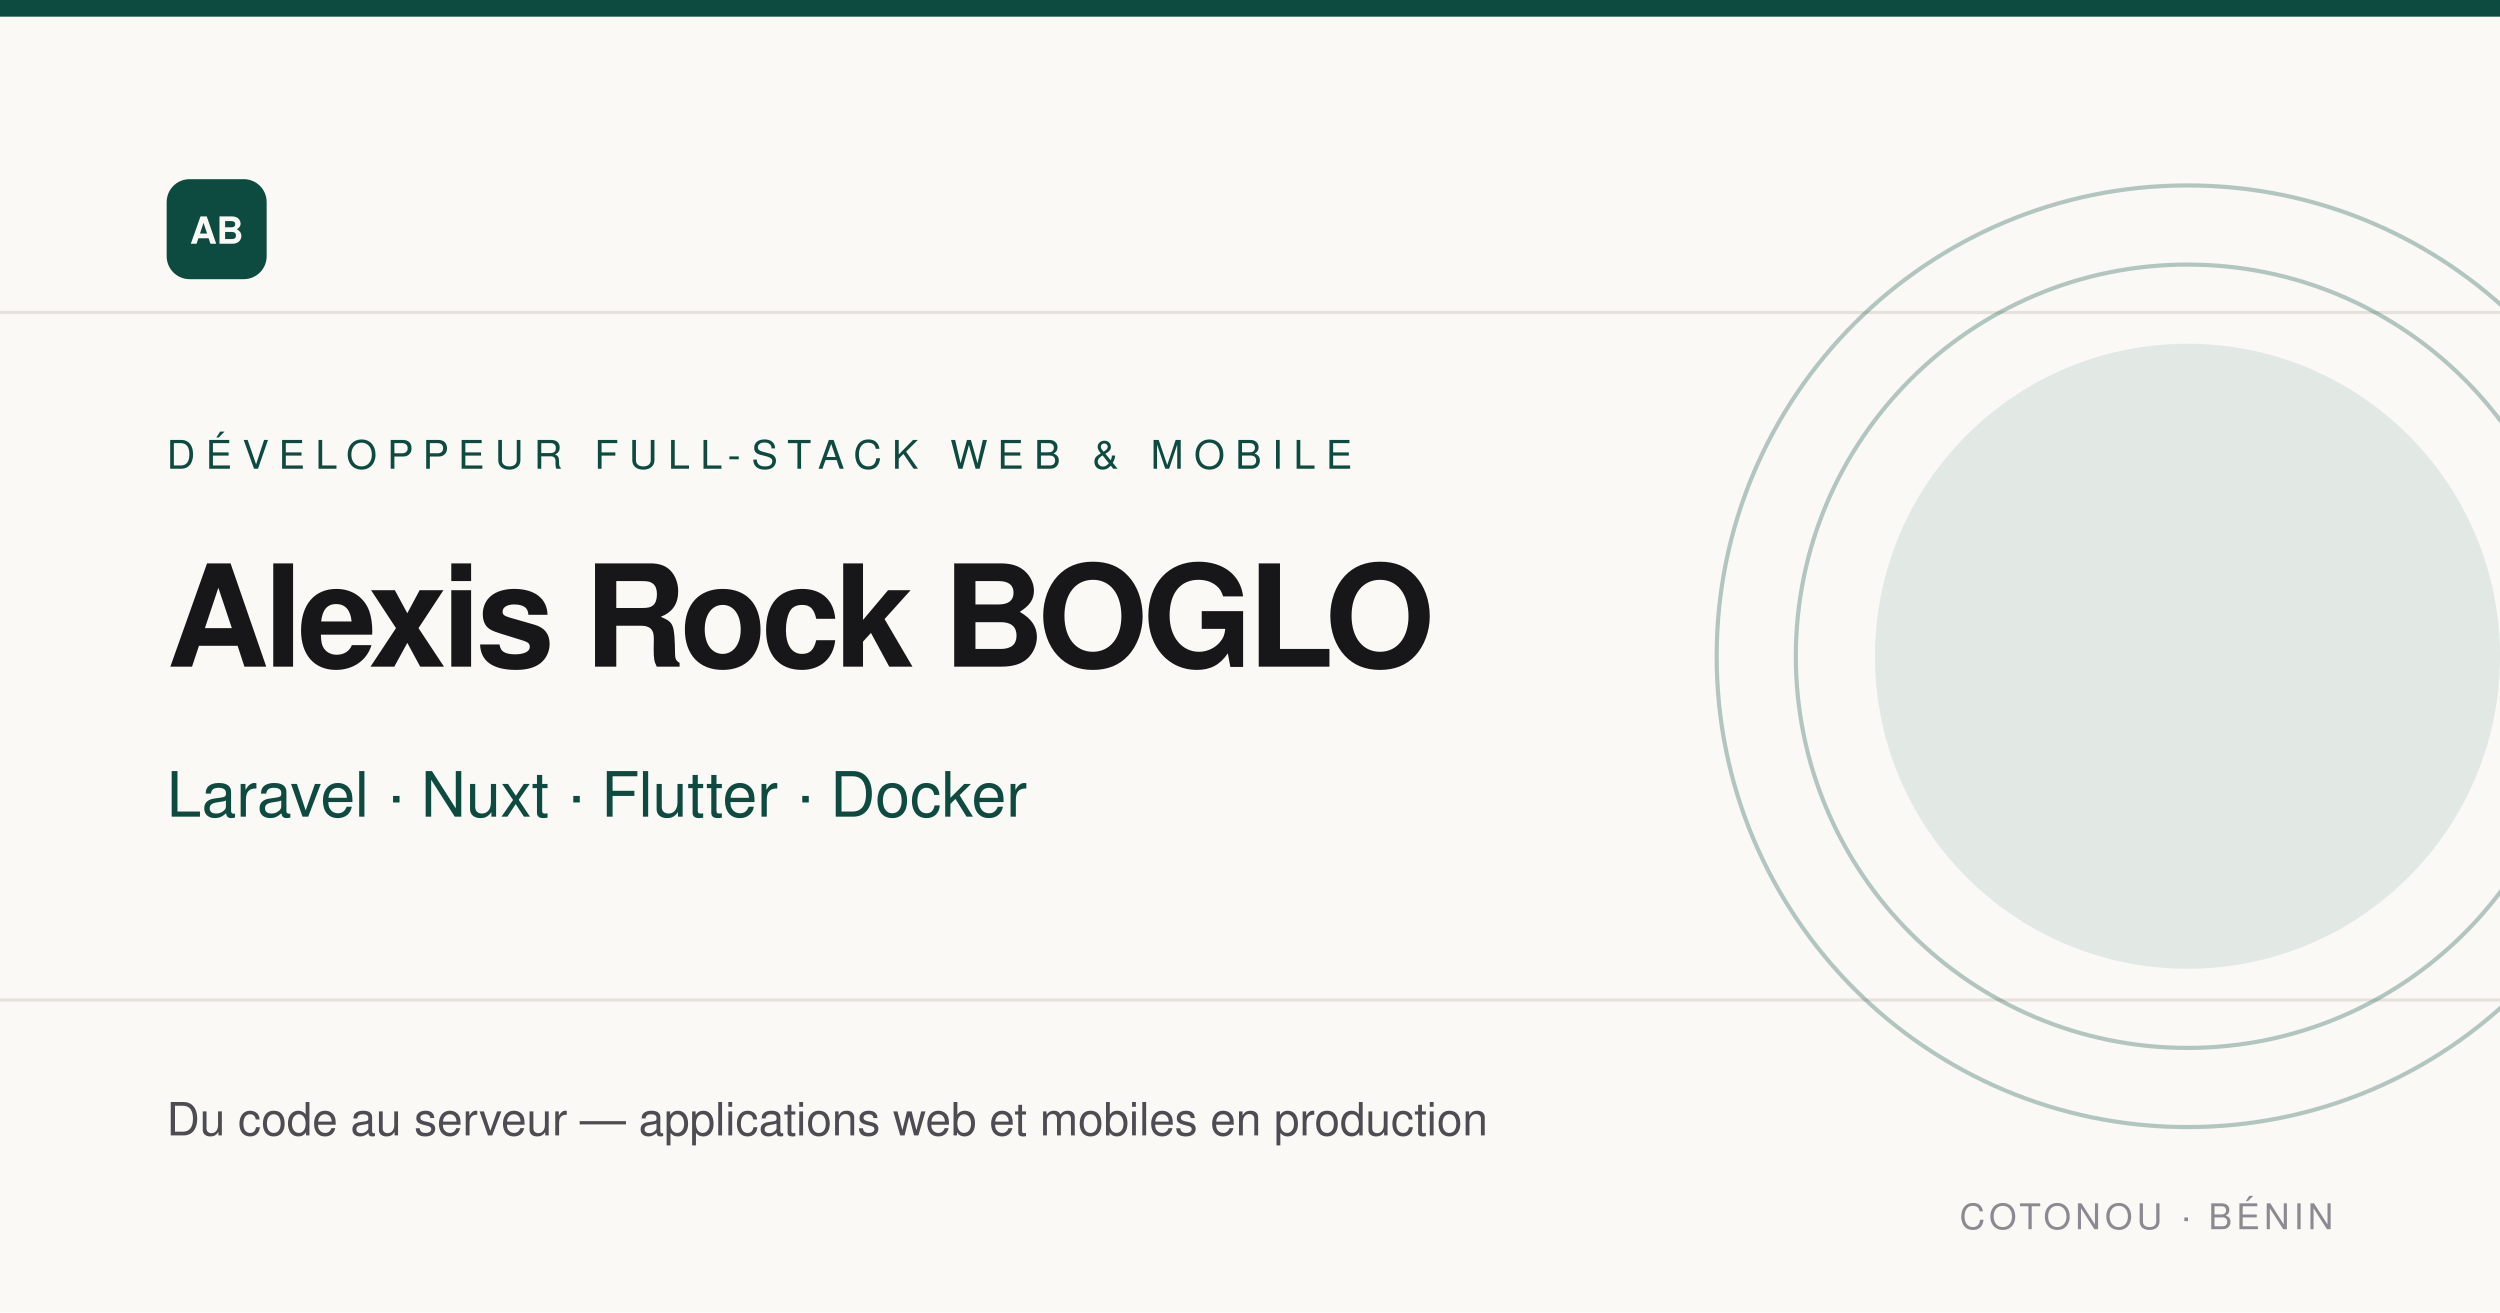
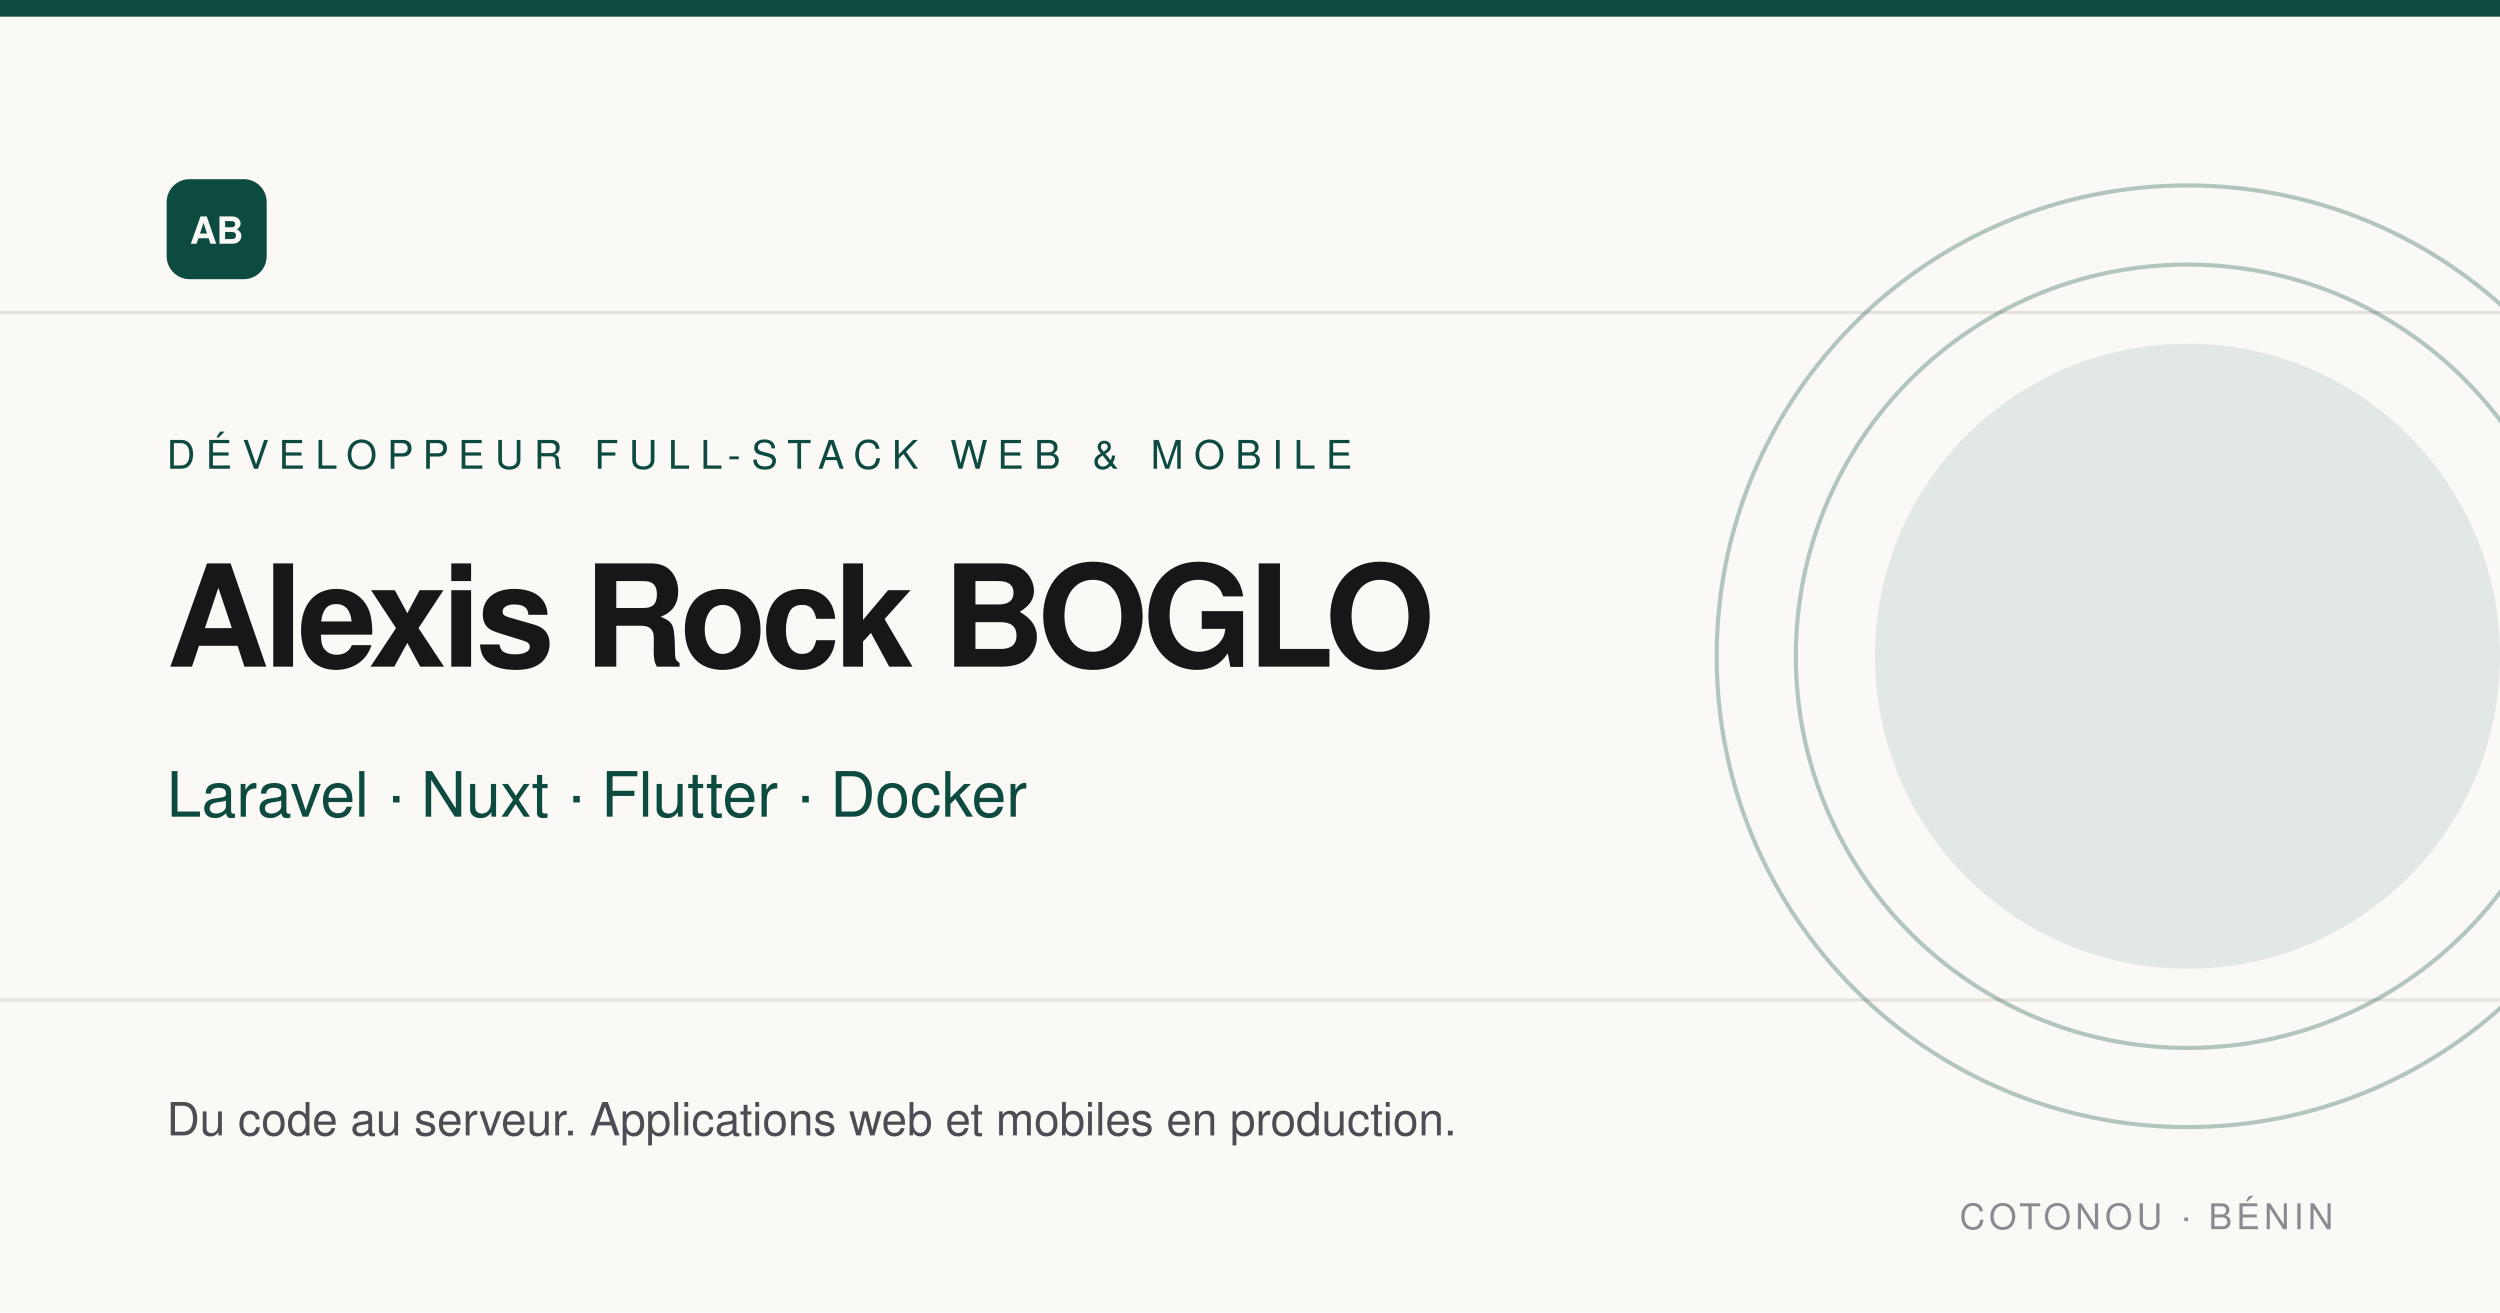
<svg xmlns="http://www.w3.org/2000/svg" width="1200" height="630" viewBox="0 0 1200 630">
  <rect width="1200" height="630" fill="#faf9f6" />
  <rect x="0" y="0" width="1200" height="8" fill="#0d4a3f" />
  <g stroke="#e4e2db" stroke-width="1.5" fill="none">
    <path d="M0 150 H1200" />
    <path d="M0 480 H1200" />
  </g>
  <g fill="#0d4a3f" opacity=".10">
    <circle cx="1050" cy="315" r="150" />
  </g>
  <g fill="none" stroke="#0d4a3f" stroke-opacity=".30" stroke-width="2">
    <circle cx="1050" cy="315" r="188" />
    <circle cx="1050" cy="315" r="226" />
  </g>
  <rect x="80" y="86" width="48" height="48" rx="11" fill="#0d4a3f" />
  <text x="104" y="117" font-family="Helvetica,Arial,sans-serif" font-size="18" font-weight="700" fill="#faf9f6" text-anchor="middle">AB</text>
  <text x="80" y="225" font-family="Helvetica,Arial,sans-serif" font-size="19" letter-spacing="5" fill="#0d4a3f">DÉVELOPPEUR FULL-STACK WEB &amp; MOBILE</text>
  <text x="80" y="320" font-family="Helvetica,Arial,sans-serif" font-size="68" font-weight="700" letter-spacing="-2.5" fill="#17171a">Alexis Rock BOGLO</text>
  <text x="80" y="392" font-family="Helvetica,Arial,sans-serif" font-size="30" fill="#0d4a3f">Laravel · Nuxt · Flutter · Docker</text>
-   <text x="80" y="545" font-family="Helvetica,Arial,sans-serif" font-size="22" fill="#4c4c52">Du code au serveur — applications web et mobiles en production</text>
+   <text x="80" y="545" font-family="Helvetica,Arial,sans-serif" font-size="22" fill="#4c4c52">Du code au serveur. Applications web et mobiles en production.</text>
  <text x="1120" y="590" font-family="Helvetica,Arial,sans-serif" font-size="17" letter-spacing="2" text-anchor="end" fill="#8a8a90">COTONOU · BÉNIN</text>
</svg>
